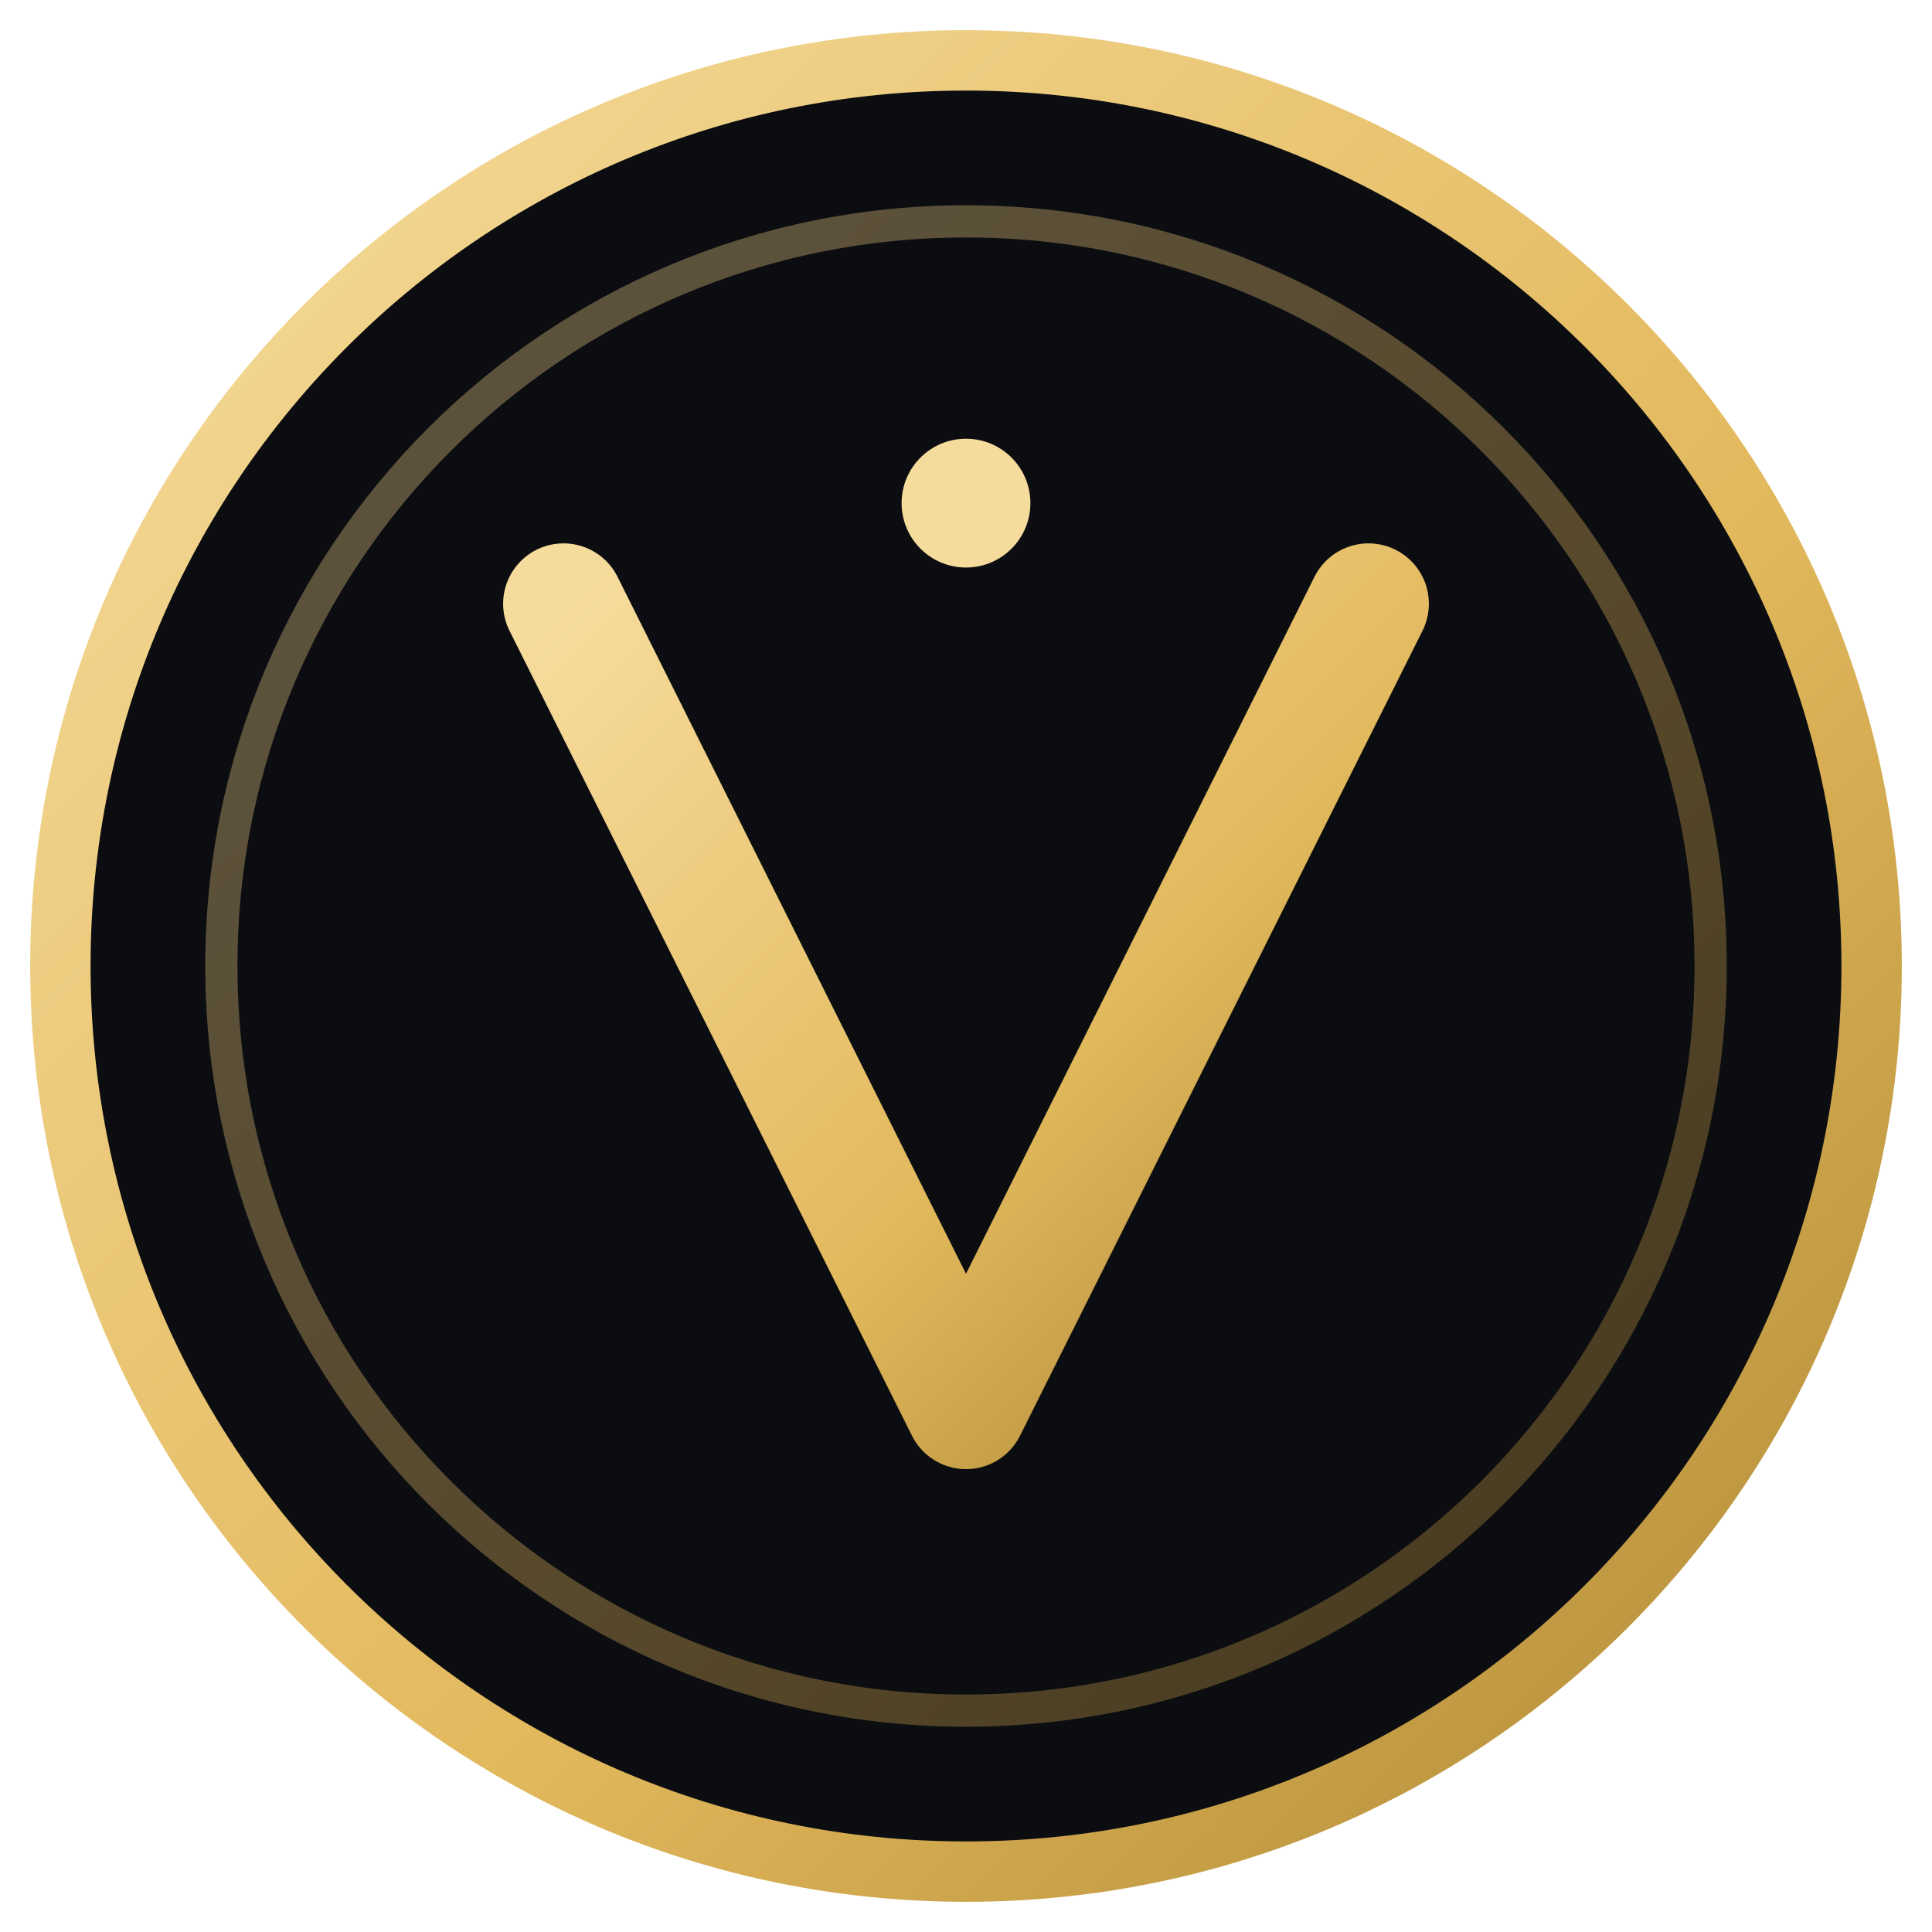
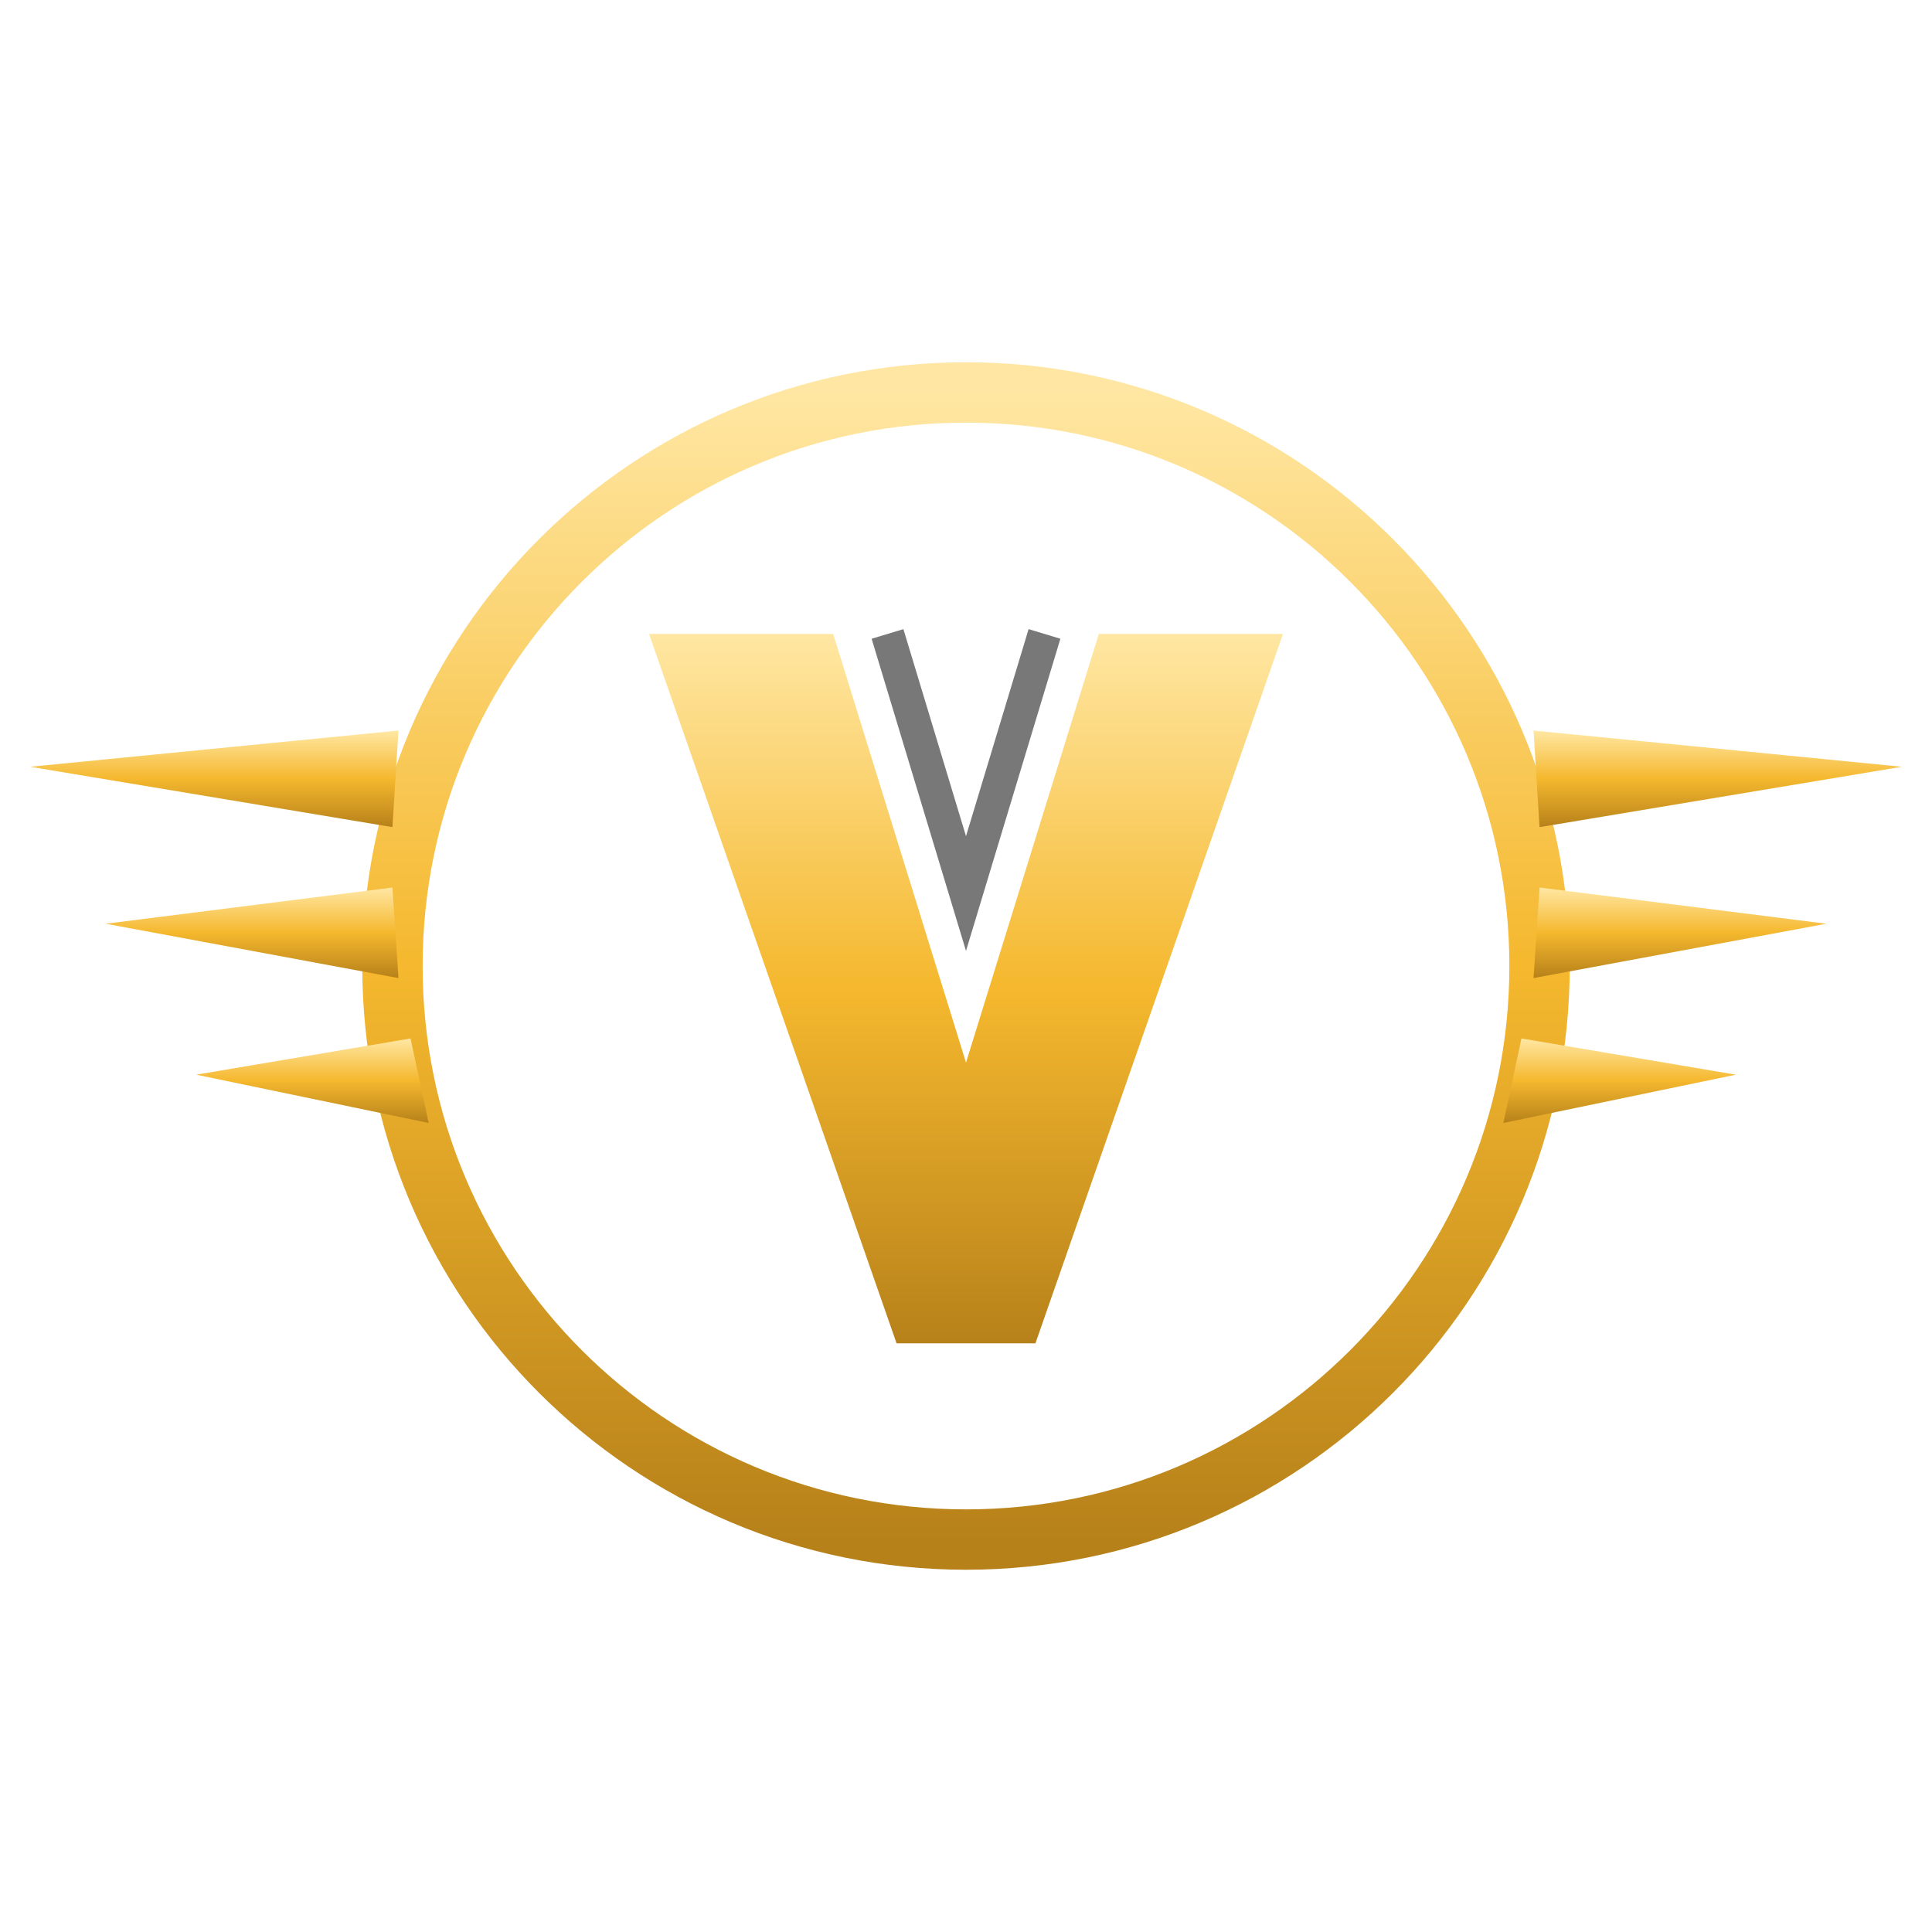
- <svg xmlns="http://www.w3.org/2000/svg" viewBox="0 0 48 48">
+ <svg xmlns="http://www.w3.org/2000/svg" viewBox="0 0 64 64">
  <defs>
-     <linearGradient id="mg" x1="0" y1="0" x2="1" y2="1">
-       <stop offset="0" stop-color="#F6DC9C" />
-       <stop offset=".6" stop-color="#E2B85C" />
-       <stop offset="1" stop-color="#AD8733" />
+     <linearGradient id="mg" x1="0" y1="0" x2="0" y2="1">
+       <stop offset="0" stop-color="#FFE7A3" />
+       <stop offset=".5" stop-color="#F5B82E" />
+       <stop offset="1" stop-color="#B7811A" />
    </linearGradient>
  </defs>
-   <circle cx="24" cy="24" r="22.5" fill="#0C0D11" stroke="url(#mg)" stroke-width="1.5" />
-   <circle cx="24" cy="24" r="18.5" fill="none" stroke="url(#mg)" stroke-opacity=".35" stroke-width=".8" />
-   <path d="M14 15 L24 35 L34 15" fill="none" stroke="url(#mg)" stroke-width="3" stroke-linecap="round" stroke-linejoin="round" />
-   <circle cx="24" cy="12.5" r="1.6" fill="#F6DC9C" />
+   <circle class="mk-ring" cx="32" cy="32" r="19" fill="none" stroke="url(#mg)" stroke-width="2" />
+   <g class="mk-wing" fill="url(#mg)">
+     <path d="M13.2 24.2 L1 25.4 L13 27.4Z" />
+     <path d="M13 29.4 L3.5 30.6 L13.2 32.4Z" />
+     <path d="M13.6 34.4 L6.5 35.6 L14.2 37.2Z" />
+   </g>
+   <g class="mk-wing r" fill="url(#mg)">
+     <path d="M50.8 24.2 L63 25.4 L51 27.4Z" />
+     <path d="M51 29.4 L60.5 30.6 L50.8 32.4Z" />
+     <path d="M50.4 34.4 L57.5 35.6 L49.8 37.2Z" />
+   </g>
+   <path class="mk-v" d="M21.5 21 H27.6 L32 35.2 L36.4 21 H42.5 L34.3 44.5 H29.7 Z" fill="url(#mg)" />
+   <path d="M29.4 21 L32 29.6 L34.6 21" fill="none" stroke="#0A0A0B" stroke-width="1.1" opacity=".55" />
</svg>
